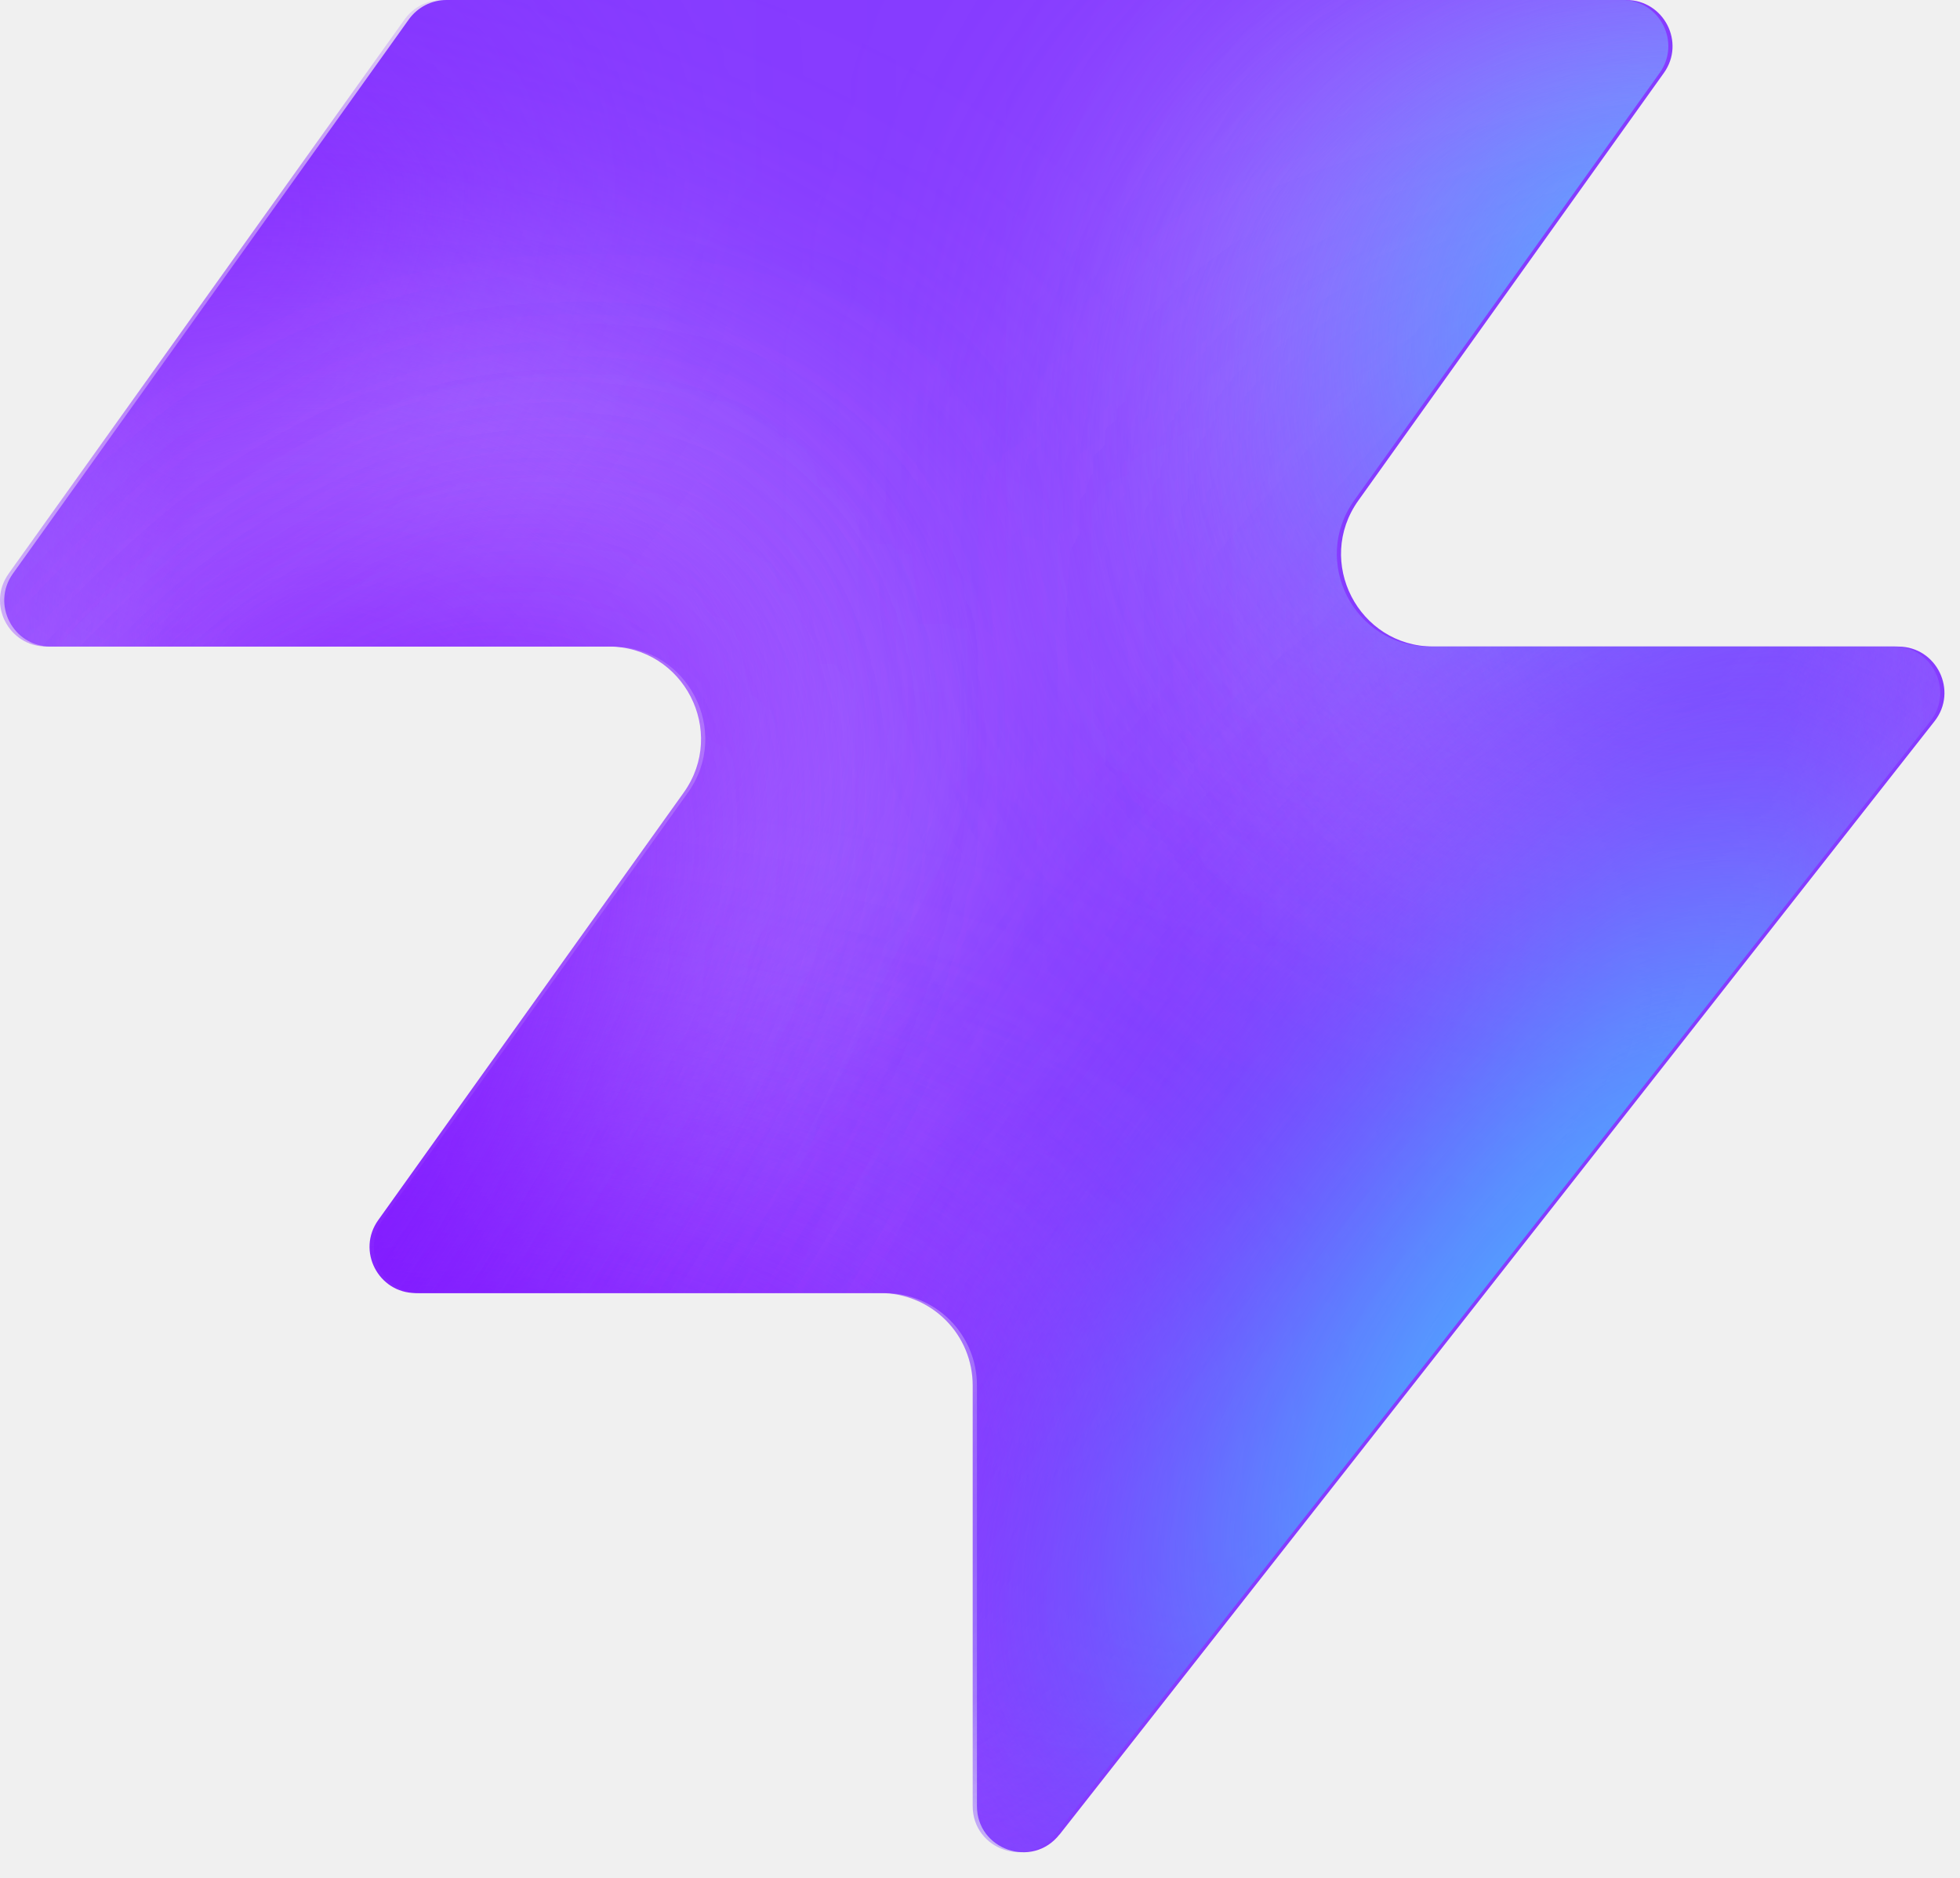
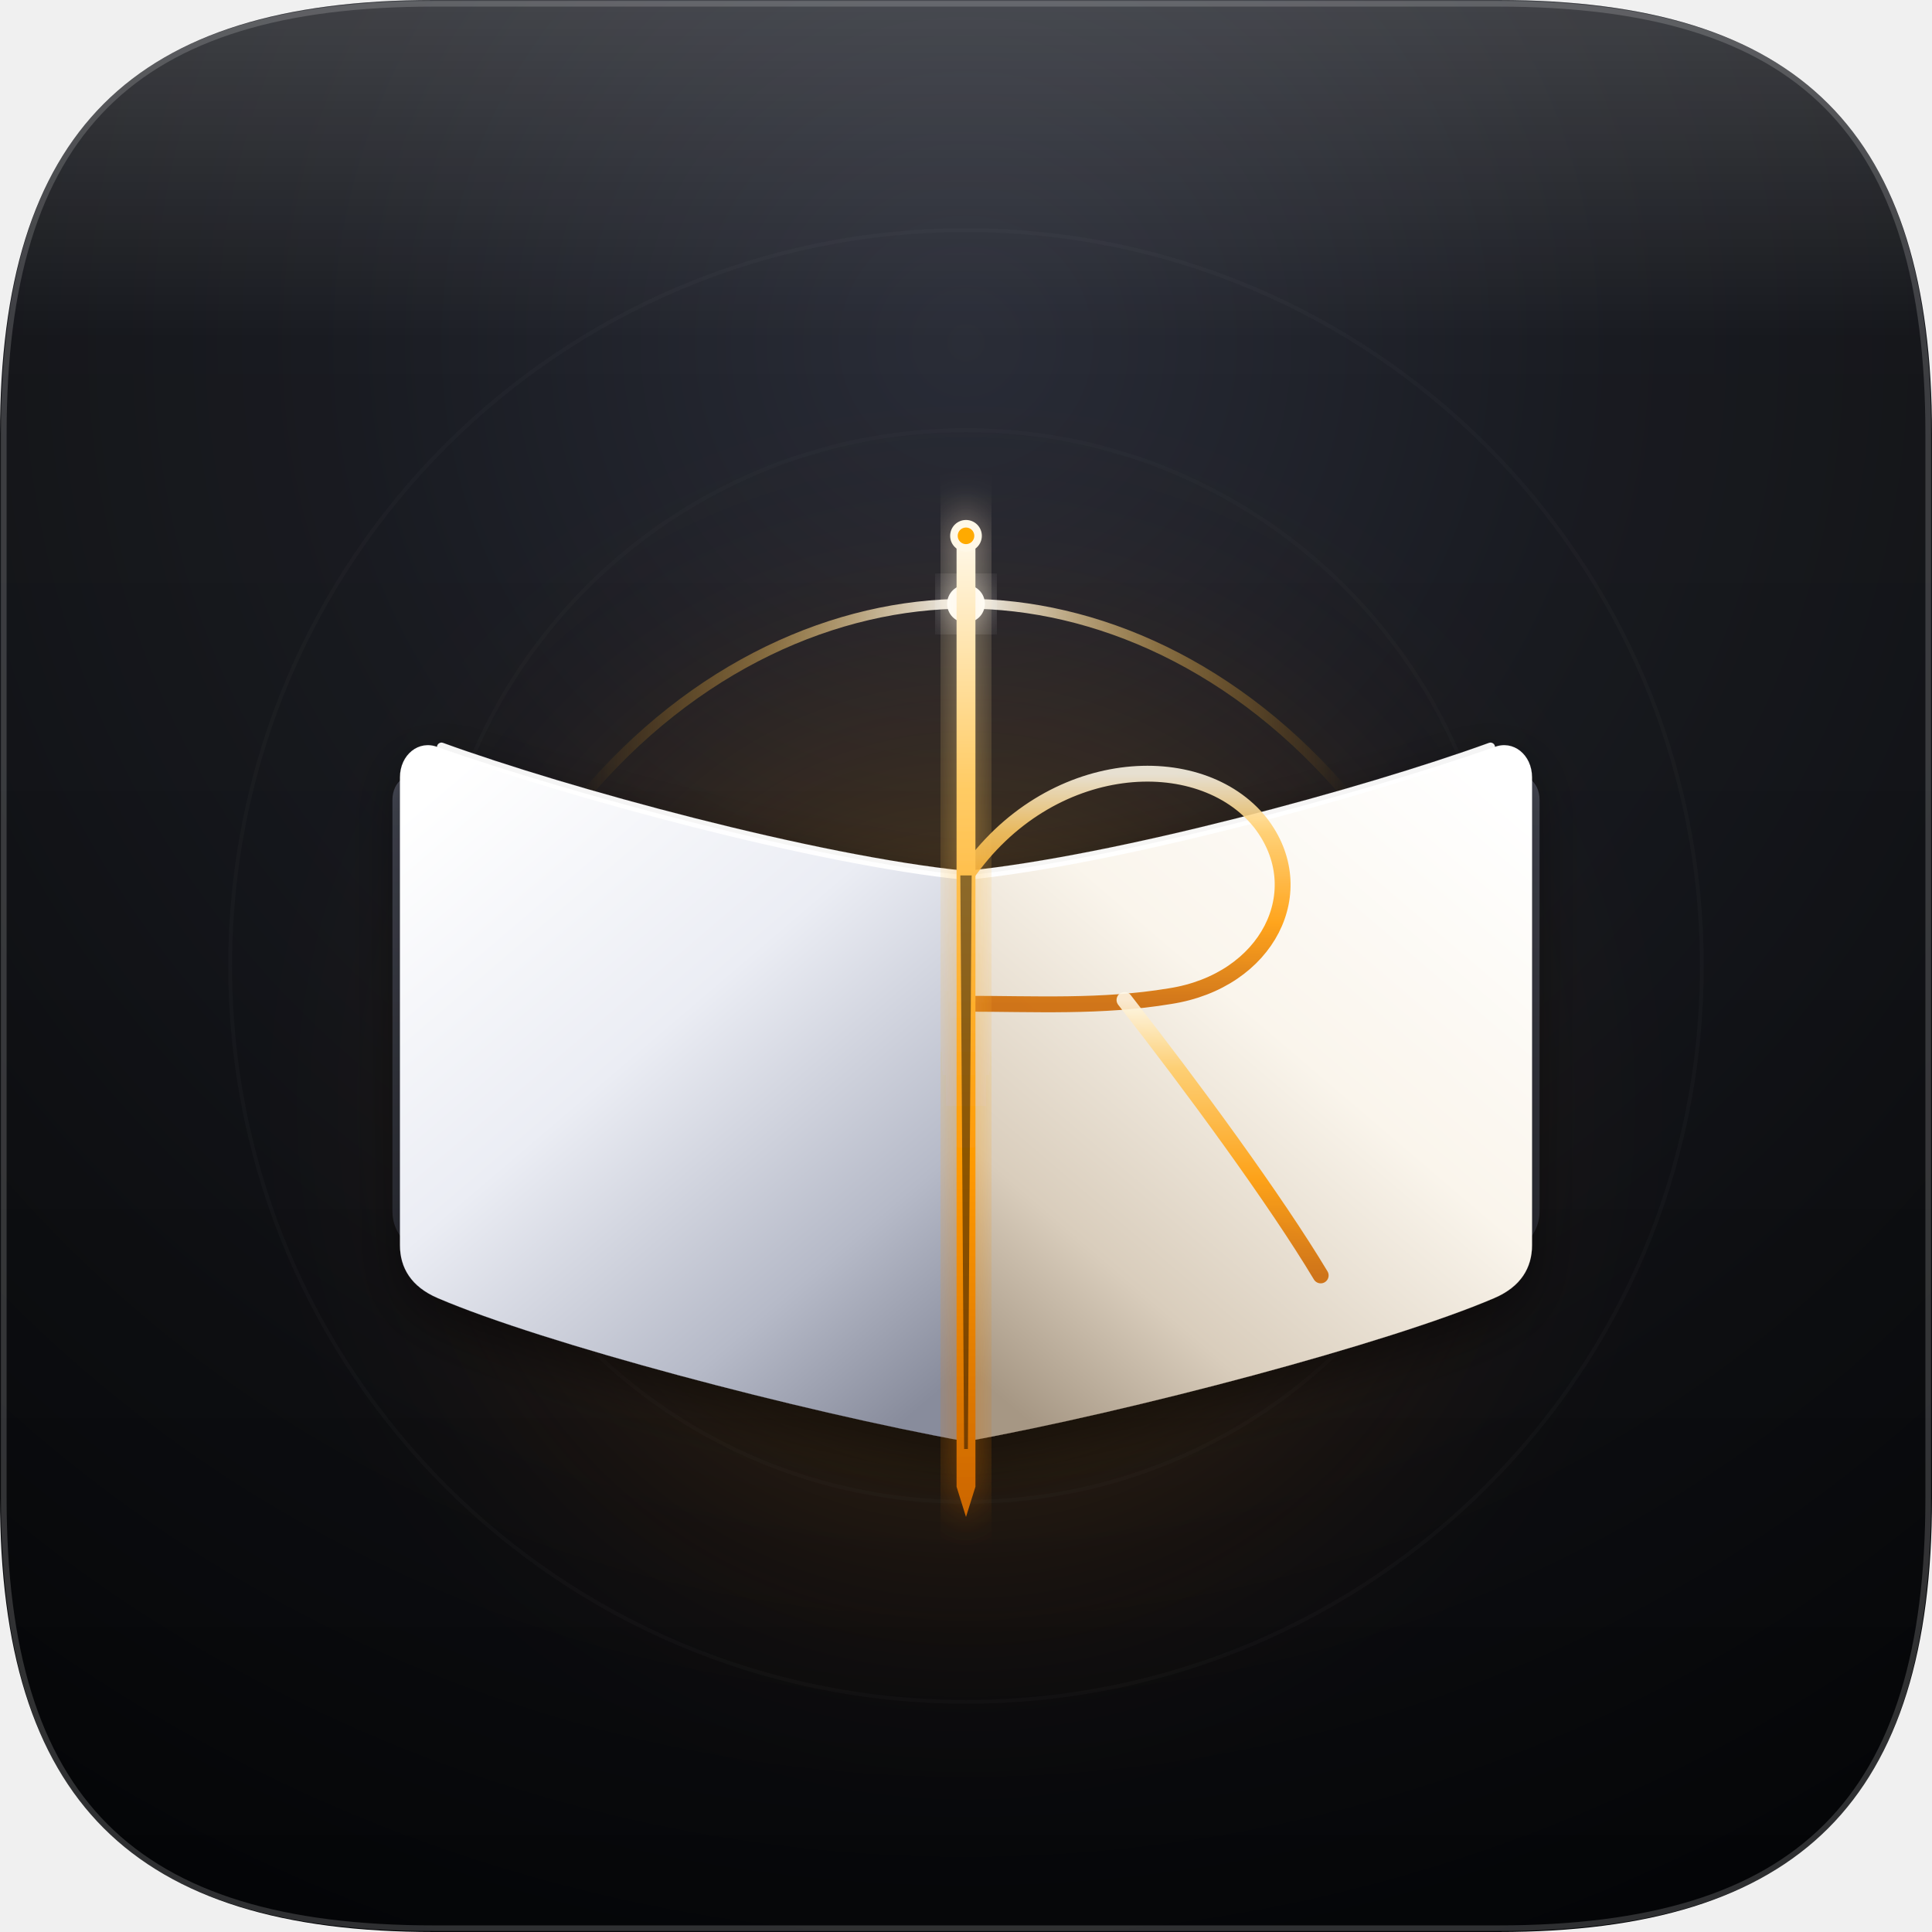
- <svg xmlns="http://www.w3.org/2000/svg" width="48" height="46" fill="none" viewBox="0 0 48 46">
-   <path fill="#863bff" d="M25.946 44.938c-.664.845-2.021.375-2.021-.698V33.937a2.26 2.26 0 0 0-2.262-2.262H10.287c-.92 0-1.456-1.04-.92-1.788l7.48-10.471c1.07-1.497 0-3.578-1.842-3.578H1.237c-.92 0-1.456-1.04-.92-1.788L10.013.474c.214-.297.556-.474.92-.474h28.894c.92 0 1.456 1.04.92 1.788l-7.48 10.471c-1.07 1.498 0 3.579 1.842 3.579h11.377c.943 0 1.473 1.088.89 1.83L25.947 44.94z" style="fill:#863bff;fill:color(display-p3 .525 .23 1);fill-opacity:1" />
-   <mask id="a" width="48" height="46" x="0" y="0" maskUnits="userSpaceOnUse" style="mask-type:alpha">
-     <path fill="#000" d="M25.842 44.938c-.664.844-2.021.375-2.021-.698V33.937a2.26 2.26 0 0 0-2.262-2.262H10.183c-.92 0-1.456-1.04-.92-1.788l7.48-10.471c1.07-1.498 0-3.579-1.842-3.579H1.133c-.92 0-1.456-1.04-.92-1.787L9.91.473c.214-.297.556-.474.92-.474h28.894c.92 0 1.456 1.04.92 1.788l-7.48 10.471c-1.07 1.498 0 3.578 1.842 3.578h11.377c.943 0 1.473 1.088.89 1.832L25.843 44.94z" style="fill:#000;fill-opacity:1" />
-   </mask>
-   <g mask="url(#a)">
-     <g filter="url(#b)">
-       <ellipse cx="5.508" cy="14.704" fill="#ede6ff" rx="5.508" ry="14.704" style="fill:#ede6ff;fill:color(display-p3 .927 .903 1);fill-opacity:1" transform="matrix(.00324 1 1 -.00324 -4.47 31.516)" />
+ <svg xmlns="http://www.w3.org/2000/svg" viewBox="0 0 512 512" width="512" height="512" fill="none">
+   <defs>
+     <radialGradient id="reawidBg" cx="50%" cy="18%" r="88%">
+       <stop offset="0%" stop-color="#232631" />
+       <stop offset="38%" stop-color="#12141a" />
+       <stop offset="72%" stop-color="#0a0b0e" />
+       <stop offset="100%" stop-color="#040507" />
+     </radialGradient>
+     <linearGradient id="reawidGlare" x1="0%" y1="0%" x2="0%" y2="100%">
+       <stop offset="0%" stop-color="#ffffff" stop-opacity="0.20" />
+       <stop offset="18%" stop-color="#ffffff" stop-opacity="0.03" />
+       <stop offset="100%" stop-color="#ffffff" stop-opacity="0" />
+     </linearGradient>
+     <radialGradient id="reawidWarmGlow" cx="50%" cy="54%" r="46%">
+       <stop offset="0%" stop-color="#ffb74d" stop-opacity="0.32" />
+       <stop offset="35%" stop-color="#ff9100" stop-opacity="0.14" />
+       <stop offset="75%" stop-color="#c25700" stop-opacity="0.03" />
+       <stop offset="100%" stop-color="#000000" stop-opacity="0" />
+     </radialGradient>
+     <linearGradient id="leftWingGrad" x1="15%" y1="0%" x2="85%" y2="100%">
+       <stop offset="0%" stop-color="#ffffff" />
+       <stop offset="42%" stop-color="#ebedf4" />
+       <stop offset="78%" stop-color="#b6bac8" />
+       <stop offset="100%" stop-color="#888c9c" />
+     </linearGradient>
+     <linearGradient id="rightWingGrad" x1="85%" y1="0%" x2="15%" y2="100%">
+       <stop offset="0%" stop-color="#ffffff" />
+       <stop offset="42%" stop-color="#faf5ec" />
+       <stop offset="78%" stop-color="#d9cdbc" />
+       <stop offset="100%" stop-color="#a69784" />
+     </linearGradient>
+     <linearGradient id="rearPagesGrad" x1="50%" y1="0%" x2="50%" y2="100%">
+       <stop offset="0%" stop-color="#555866" />
+       <stop offset="100%" stop-color="#2a2c35" />
+     </linearGradient>
+     <linearGradient id="goldRibbonGrad" x1="0%" y1="0%" x2="0%" y2="100%">
+       <stop offset="0%" stop-color="#fff8e8" />
+       <stop offset="25%" stop-color="#ffcc66" />
+       <stop offset="65%" stop-color="#ff9900" />
+       <stop offset="100%" stop-color="#cc6600" />
+     </linearGradient>
+     <linearGradient id="lensArcGrad" x1="0%" y1="0%" x2="100%" y2="0%">
+       <stop offset="0%" stop-color="#ff9900" stop-opacity="0" />
+       <stop offset="25%" stop-color="#ffcc66" stop-opacity="0.45" />
+       <stop offset="50%" stop-color="#ffffff" stop-opacity="0.95" />
+       <stop offset="75%" stop-color="#ffcc66" stop-opacity="0.45" />
+       <stop offset="100%" stop-color="#ff9900" stop-opacity="0" />
+     </linearGradient>
+     <filter id="appleShadow" x="-25%" y="-25%" width="150%" height="150%">
+       <feDropShadow dx="0" dy="18" stdDeviation="22" flood-color="#000000" flood-opacity="0.80" />
+       <feDropShadow dx="0" dy="5" stdDeviation="7" flood-color="#000000" flood-opacity="0.45" />
+     </filter>
+     <filter id="lensGlow" x="-30%" y="-30%" width="160%" height="160%">
+       <feGaussianBlur stdDeviation="6" result="blur" />
+       <feComposite in="SourceGraphic" in2="blur" operator="over" />
+     </filter>
+     <clipPath id="appleSquircle">
+       <path d="M 115 0 C 35 0 0 35 0 115 L 0 397 C 0 477 35 512 115 512 L 397 512 C 477 512 512 477 512 397 L 512 115 C 512 35 477 0 397 0 Z" />
+     </clipPath>
+   </defs>
+   <g clip-path="url(#appleSquircle)">
+     <rect width="512" height="512" fill="url(#reawidBg)" />
+     <circle cx="256" cy="275" r="215" fill="url(#reawidWarmGlow)" />
+     <rect width="512" height="512" fill="url(#reawidGlare)" />
+     <circle cx="256" cy="256" r="195" stroke="rgba(255,255,255,0.022)" stroke-width="1" />
+     <circle cx="256" cy="256" r="142" stroke="rgba(255,255,255,0.018)" stroke-width="1" />
+     <path d="M 154 212 C 184 176, 222 160, 256 160 C 290 160, 328 176, 358 212" stroke="url(#lensArcGrad)" stroke-width="2.6" stroke-linecap="round" fill="none" />
+     <circle cx="256" cy="160" r="5" fill="#ffffff" filter="url(#lensGlow)" />
+     <circle cx="256" cy="160" r="2.2" fill="#ffb429" />
+     <g opacity="0.82">
+       <path d="M 256 366                 C 214 360, 150 346, 112 332                 C 107 330, 104 326, 104 321                L 104 212                C 104 207, 108 204, 113 206                C 152 218, 215 234, 256 240 Z" fill="url(#rearPagesGrad)" />
+       <path d="M 256 366                 C 298 360, 362 346, 400 332                 C 405 330, 408 326, 408 321                L 408 212                C 408 207, 404 204, 399 206                C 360 218, 297 234, 256 240 Z" fill="url(#rearPagesGrad)" />
    </g>
-     <g filter="url(#c)">
-       <ellipse cx="10.399" cy="29.851" fill="#ede6ff" rx="10.399" ry="29.851" style="fill:#ede6ff;fill:color(display-p3 .927 .903 1);fill-opacity:1" transform="matrix(.00324 1 1 -.00324 -39.328 7.883)" />
+     <g filter="url(#appleShadow)">
+       <path d="M 256 382                C 212 374, 144 356, 116 344                C 109 341, 106 336, 106 330                L 106 206                C 106 200, 111 196, 116 198                C 150 210, 216 228, 256 232 Z" fill="url(#leftWingGrad)" />
+       <path d="M 117 198 C 150 210, 216 228, 256 232" stroke="#ffffff" stroke-width="2.4" stroke-linecap="round" opacity="0.95" />
+       <path d="M 256 382                C 300 374, 368 356, 396 344                C 403 341, 406 336, 406 330                L 406 206                C 406 200, 401 196, 396 198                C 362 210, 296 228, 256 232 Z" fill="url(#rightWingGrad)" />
+       <path d="M 395 198 C 362 210, 296 228, 256 232" stroke="#ffffff" stroke-width="2.4" stroke-linecap="round" opacity="0.95" />
    </g>
-     <g filter="url(#d)">
-       <ellipse cx="5.508" cy="30.487" fill="#7e14ff" rx="5.508" ry="30.487" style="fill:#7e14ff;fill:color(display-p3 .492 .077 1);fill-opacity:1" transform="rotate(89.814 -25.913 -14.639)scale(1 -1)" />
+     <path d="M 256 232               C 278 200, 318 198, 334 218               C 348 236, 336 260, 310 264              C 292 267, 274 266, 256 266" stroke="url(#goldRibbonGrad)" stroke-width="4.2" stroke-linecap="round" fill="none" opacity="0.88" />
+     <path d="M 298 265               C 316 288, 338 318, 350 338" stroke="url(#goldRibbonGrad)" stroke-width="4.2" stroke-linecap="round" fill="none" opacity="0.88" />
+     <g filter="url(#lensGlow)">
+       <path d="M 253.5 142 L 258.5 142 L 258.5 394 L 256 402 L 253.5 394 Z" fill="url(#goldRibbonGrad)" />
+       <circle cx="256" cy="142" r="4.2" fill="#fff8e7" />
+       <circle cx="256" cy="142" r="2.2" fill="#ffaa00" />
    </g>
-     <g filter="url(#e)">
-       <ellipse cx="5.508" cy="30.599" fill="#7e14ff" rx="5.508" ry="30.599" style="fill:#7e14ff;fill:color(display-p3 .492 .077 1);fill-opacity:1" transform="rotate(89.814 -32.644 -3.334)scale(1 -1)" />
-     </g>
-     <g filter="url(#f)">
-       <ellipse cx="5.508" cy="30.599" fill="#7e14ff" rx="5.508" ry="30.599" style="fill:#7e14ff;fill:color(display-p3 .492 .077 1);fill-opacity:1" transform="matrix(.00324 1 1 -.00324 -34.34 30.47)" />
-     </g>
-     <g filter="url(#g)">
-       <ellipse cx="14.072" cy="22.078" fill="#ede6ff" rx="14.072" ry="22.078" style="fill:#ede6ff;fill:color(display-p3 .927 .903 1);fill-opacity:1" transform="rotate(93.35 24.506 48.493)scale(-1 1)" />
-     </g>
-     <g filter="url(#h)">
-       <ellipse cx="3.47" cy="21.501" fill="#7e14ff" rx="3.47" ry="21.501" style="fill:#7e14ff;fill:color(display-p3 .492 .077 1);fill-opacity:1" transform="rotate(89.009 28.708 47.59)scale(-1 1)" />
-     </g>
-     <g filter="url(#i)">
-       <ellipse cx="3.47" cy="21.501" fill="#7e14ff" rx="3.47" ry="21.501" style="fill:#7e14ff;fill:color(display-p3 .492 .077 1);fill-opacity:1" transform="rotate(89.009 28.708 47.59)scale(-1 1)" />
-     </g>
-     <g filter="url(#j)">
-       <ellipse cx=".387" cy="8.972" fill="#7e14ff" rx="4.407" ry="29.108" style="fill:#7e14ff;fill:color(display-p3 .492 .077 1);fill-opacity:1" transform="rotate(39.51 .387 8.972)" />
-     </g>
-     <g filter="url(#k)">
-       <ellipse cx="47.523" cy="-6.092" fill="#7e14ff" rx="4.407" ry="29.108" style="fill:#7e14ff;fill:color(display-p3 .492 .077 1);fill-opacity:1" transform="rotate(37.892 47.523 -6.092)" />
-     </g>
-     <g filter="url(#l)">
-       <ellipse cx="41.412" cy="6.333" fill="#47bfff" rx="5.971" ry="9.665" style="fill:#47bfff;fill:color(display-p3 .28 .748 1);fill-opacity:1" transform="rotate(37.892 41.412 6.333)" />
-     </g>
-     <g filter="url(#m)">
-       <ellipse cx="-1.879" cy="38.332" fill="#7e14ff" rx="4.407" ry="29.108" style="fill:#7e14ff;fill:color(display-p3 .492 .077 1);fill-opacity:1" transform="rotate(37.892 -1.88 38.332)" />
-     </g>
-     <g filter="url(#n)">
-       <ellipse cx="-1.879" cy="38.332" fill="#7e14ff" rx="4.407" ry="29.108" style="fill:#7e14ff;fill:color(display-p3 .492 .077 1);fill-opacity:1" transform="rotate(37.892 -1.88 38.332)" />
-     </g>
-     <g filter="url(#o)">
-       <ellipse cx="35.651" cy="29.907" fill="#7e14ff" rx="4.407" ry="29.108" style="fill:#7e14ff;fill:color(display-p3 .492 .077 1);fill-opacity:1" transform="rotate(37.892 35.651 29.907)" />
-     </g>
-     <g filter="url(#p)">
-       <ellipse cx="38.418" cy="32.4" fill="#47bfff" rx="5.971" ry="15.297" style="fill:#47bfff;fill:color(display-p3 .28 .748 1);fill-opacity:1" transform="rotate(37.892 38.418 32.4)" />
-     </g>
+     <path d="M 254.5 232 L 257.5 232 L 256.5 384 L 255.5 384 Z" fill="#000000" opacity="0.45" />
+     <path d="M 115 1 C 35 1 1 35 1 115 L 1 397 C 1 477 35 511 115 511 L 397 511 C 477 511 511 477 511 397 L 511 115 C 511 35 477 1 397 1 Z" fill="none" stroke="rgba(255, 255, 255, 0.17)" stroke-width="1.5" />
  </g>
-   <defs>
-     <filter id="b" width="60.045" height="41.654" x="-19.77" y="16.149" color-interpolation-filters="sRGB" filterUnits="userSpaceOnUse">
-       <feFlood flood-opacity="0" result="BackgroundImageFix" />
-       <feBlend in="SourceGraphic" in2="BackgroundImageFix" result="shape" />
-       <feGaussianBlur result="effect1_foregroundBlur_2002_17158" stdDeviation="7.659" />
-     </filter>
-     <filter id="c" width="90.34" height="51.437" x="-54.613" y="-7.533" color-interpolation-filters="sRGB" filterUnits="userSpaceOnUse">
-       <feFlood flood-opacity="0" result="BackgroundImageFix" />
-       <feBlend in="SourceGraphic" in2="BackgroundImageFix" result="shape" />
-       <feGaussianBlur result="effect1_foregroundBlur_2002_17158" stdDeviation="7.659" />
-     </filter>
-     <filter id="d" width="79.355" height="29.4" x="-49.64" y="2.03" color-interpolation-filters="sRGB" filterUnits="userSpaceOnUse">
-       <feFlood flood-opacity="0" result="BackgroundImageFix" />
-       <feBlend in="SourceGraphic" in2="BackgroundImageFix" result="shape" />
-       <feGaussianBlur result="effect1_foregroundBlur_2002_17158" stdDeviation="4.596" />
-     </filter>
-     <filter id="e" width="79.579" height="29.4" x="-45.045" y="20.029" color-interpolation-filters="sRGB" filterUnits="userSpaceOnUse">
-       <feFlood flood-opacity="0" result="BackgroundImageFix" />
-       <feBlend in="SourceGraphic" in2="BackgroundImageFix" result="shape" />
-       <feGaussianBlur result="effect1_foregroundBlur_2002_17158" stdDeviation="4.596" />
-     </filter>
-     <filter id="f" width="79.579" height="29.4" x="-43.513" y="21.178" color-interpolation-filters="sRGB" filterUnits="userSpaceOnUse">
-       <feFlood flood-opacity="0" result="BackgroundImageFix" />
-       <feBlend in="SourceGraphic" in2="BackgroundImageFix" result="shape" />
-       <feGaussianBlur result="effect1_foregroundBlur_2002_17158" stdDeviation="4.596" />
-     </filter>
-     <filter id="g" width="74.749" height="58.852" x="15.756" y="-17.901" color-interpolation-filters="sRGB" filterUnits="userSpaceOnUse">
-       <feFlood flood-opacity="0" result="BackgroundImageFix" />
-       <feBlend in="SourceGraphic" in2="BackgroundImageFix" result="shape" />
-       <feGaussianBlur result="effect1_foregroundBlur_2002_17158" stdDeviation="7.659" />
-     </filter>
-     <filter id="h" width="61.377" height="25.362" x="23.548" y="2.284" color-interpolation-filters="sRGB" filterUnits="userSpaceOnUse">
-       <feFlood flood-opacity="0" result="BackgroundImageFix" />
-       <feBlend in="SourceGraphic" in2="BackgroundImageFix" result="shape" />
-       <feGaussianBlur result="effect1_foregroundBlur_2002_17158" stdDeviation="4.596" />
-     </filter>
-     <filter id="i" width="61.377" height="25.362" x="23.548" y="2.284" color-interpolation-filters="sRGB" filterUnits="userSpaceOnUse">
-       <feFlood flood-opacity="0" result="BackgroundImageFix" />
-       <feBlend in="SourceGraphic" in2="BackgroundImageFix" result="shape" />
-       <feGaussianBlur result="effect1_foregroundBlur_2002_17158" stdDeviation="4.596" />
-     </filter>
-     <filter id="j" width="56.045" height="63.649" x="-27.636" y="-22.853" color-interpolation-filters="sRGB" filterUnits="userSpaceOnUse">
-       <feFlood flood-opacity="0" result="BackgroundImageFix" />
-       <feBlend in="SourceGraphic" in2="BackgroundImageFix" result="shape" />
-       <feGaussianBlur result="effect1_foregroundBlur_2002_17158" stdDeviation="4.596" />
-     </filter>
-     <filter id="k" width="54.814" height="64.646" x="20.116" y="-38.415" color-interpolation-filters="sRGB" filterUnits="userSpaceOnUse">
-       <feFlood flood-opacity="0" result="BackgroundImageFix" />
-       <feBlend in="SourceGraphic" in2="BackgroundImageFix" result="shape" />
-       <feGaussianBlur result="effect1_foregroundBlur_2002_17158" stdDeviation="4.596" />
-     </filter>
-     <filter id="l" width="33.541" height="35.313" x="24.641" y="-11.323" color-interpolation-filters="sRGB" filterUnits="userSpaceOnUse">
-       <feFlood flood-opacity="0" result="BackgroundImageFix" />
-       <feBlend in="SourceGraphic" in2="BackgroundImageFix" result="shape" />
-       <feGaussianBlur result="effect1_foregroundBlur_2002_17158" stdDeviation="4.596" />
-     </filter>
-     <filter id="m" width="54.814" height="64.646" x="-29.286" y="6.009" color-interpolation-filters="sRGB" filterUnits="userSpaceOnUse">
-       <feFlood flood-opacity="0" result="BackgroundImageFix" />
-       <feBlend in="SourceGraphic" in2="BackgroundImageFix" result="shape" />
-       <feGaussianBlur result="effect1_foregroundBlur_2002_17158" stdDeviation="4.596" />
-     </filter>
-     <filter id="n" width="54.814" height="64.646" x="-29.286" y="6.009" color-interpolation-filters="sRGB" filterUnits="userSpaceOnUse">
-       <feFlood flood-opacity="0" result="BackgroundImageFix" />
-       <feBlend in="SourceGraphic" in2="BackgroundImageFix" result="shape" />
-       <feGaussianBlur result="effect1_foregroundBlur_2002_17158" stdDeviation="4.596" />
-     </filter>
-     <filter id="o" width="54.814" height="64.646" x="8.244" y="-2.416" color-interpolation-filters="sRGB" filterUnits="userSpaceOnUse">
-       <feFlood flood-opacity="0" result="BackgroundImageFix" />
-       <feBlend in="SourceGraphic" in2="BackgroundImageFix" result="shape" />
-       <feGaussianBlur result="effect1_foregroundBlur_2002_17158" stdDeviation="4.596" />
-     </filter>
-     <filter id="p" width="39.409" height="43.623" x="18.713" y="10.588" color-interpolation-filters="sRGB" filterUnits="userSpaceOnUse">
-       <feFlood flood-opacity="0" result="BackgroundImageFix" />
-       <feBlend in="SourceGraphic" in2="BackgroundImageFix" result="shape" />
-       <feGaussianBlur result="effect1_foregroundBlur_2002_17158" stdDeviation="4.596" />
-     </filter>
-   </defs>
</svg>
